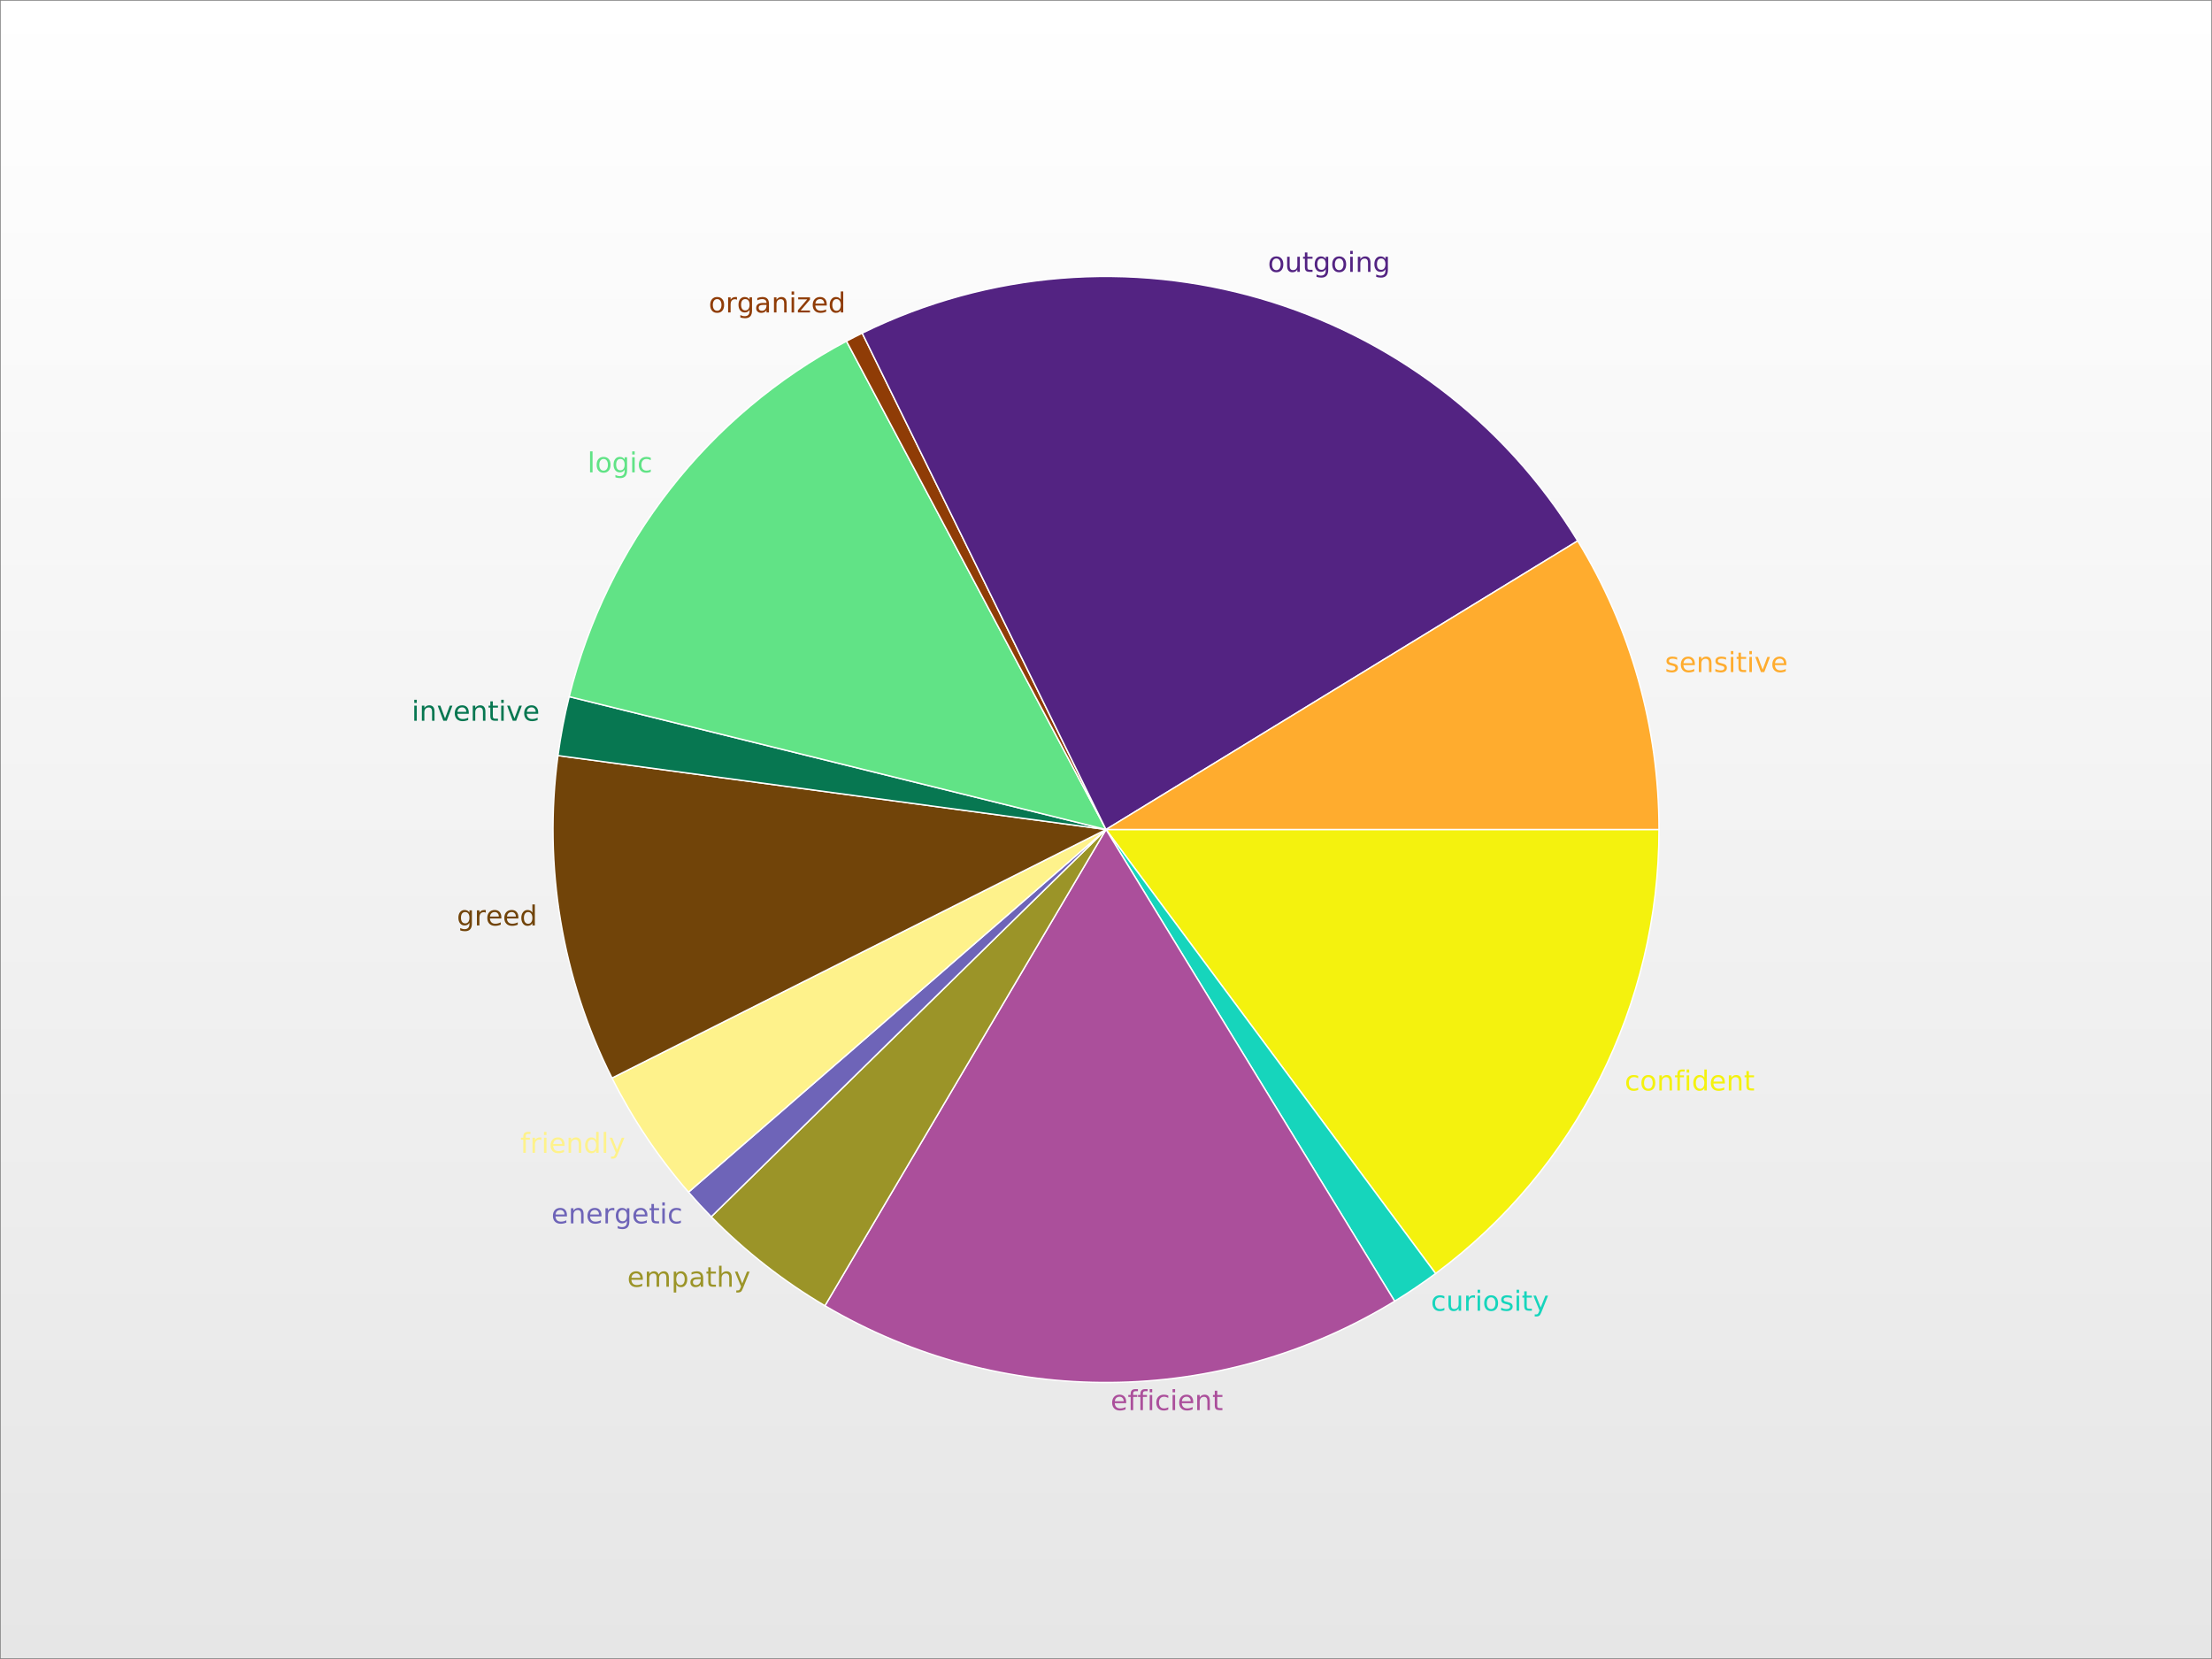
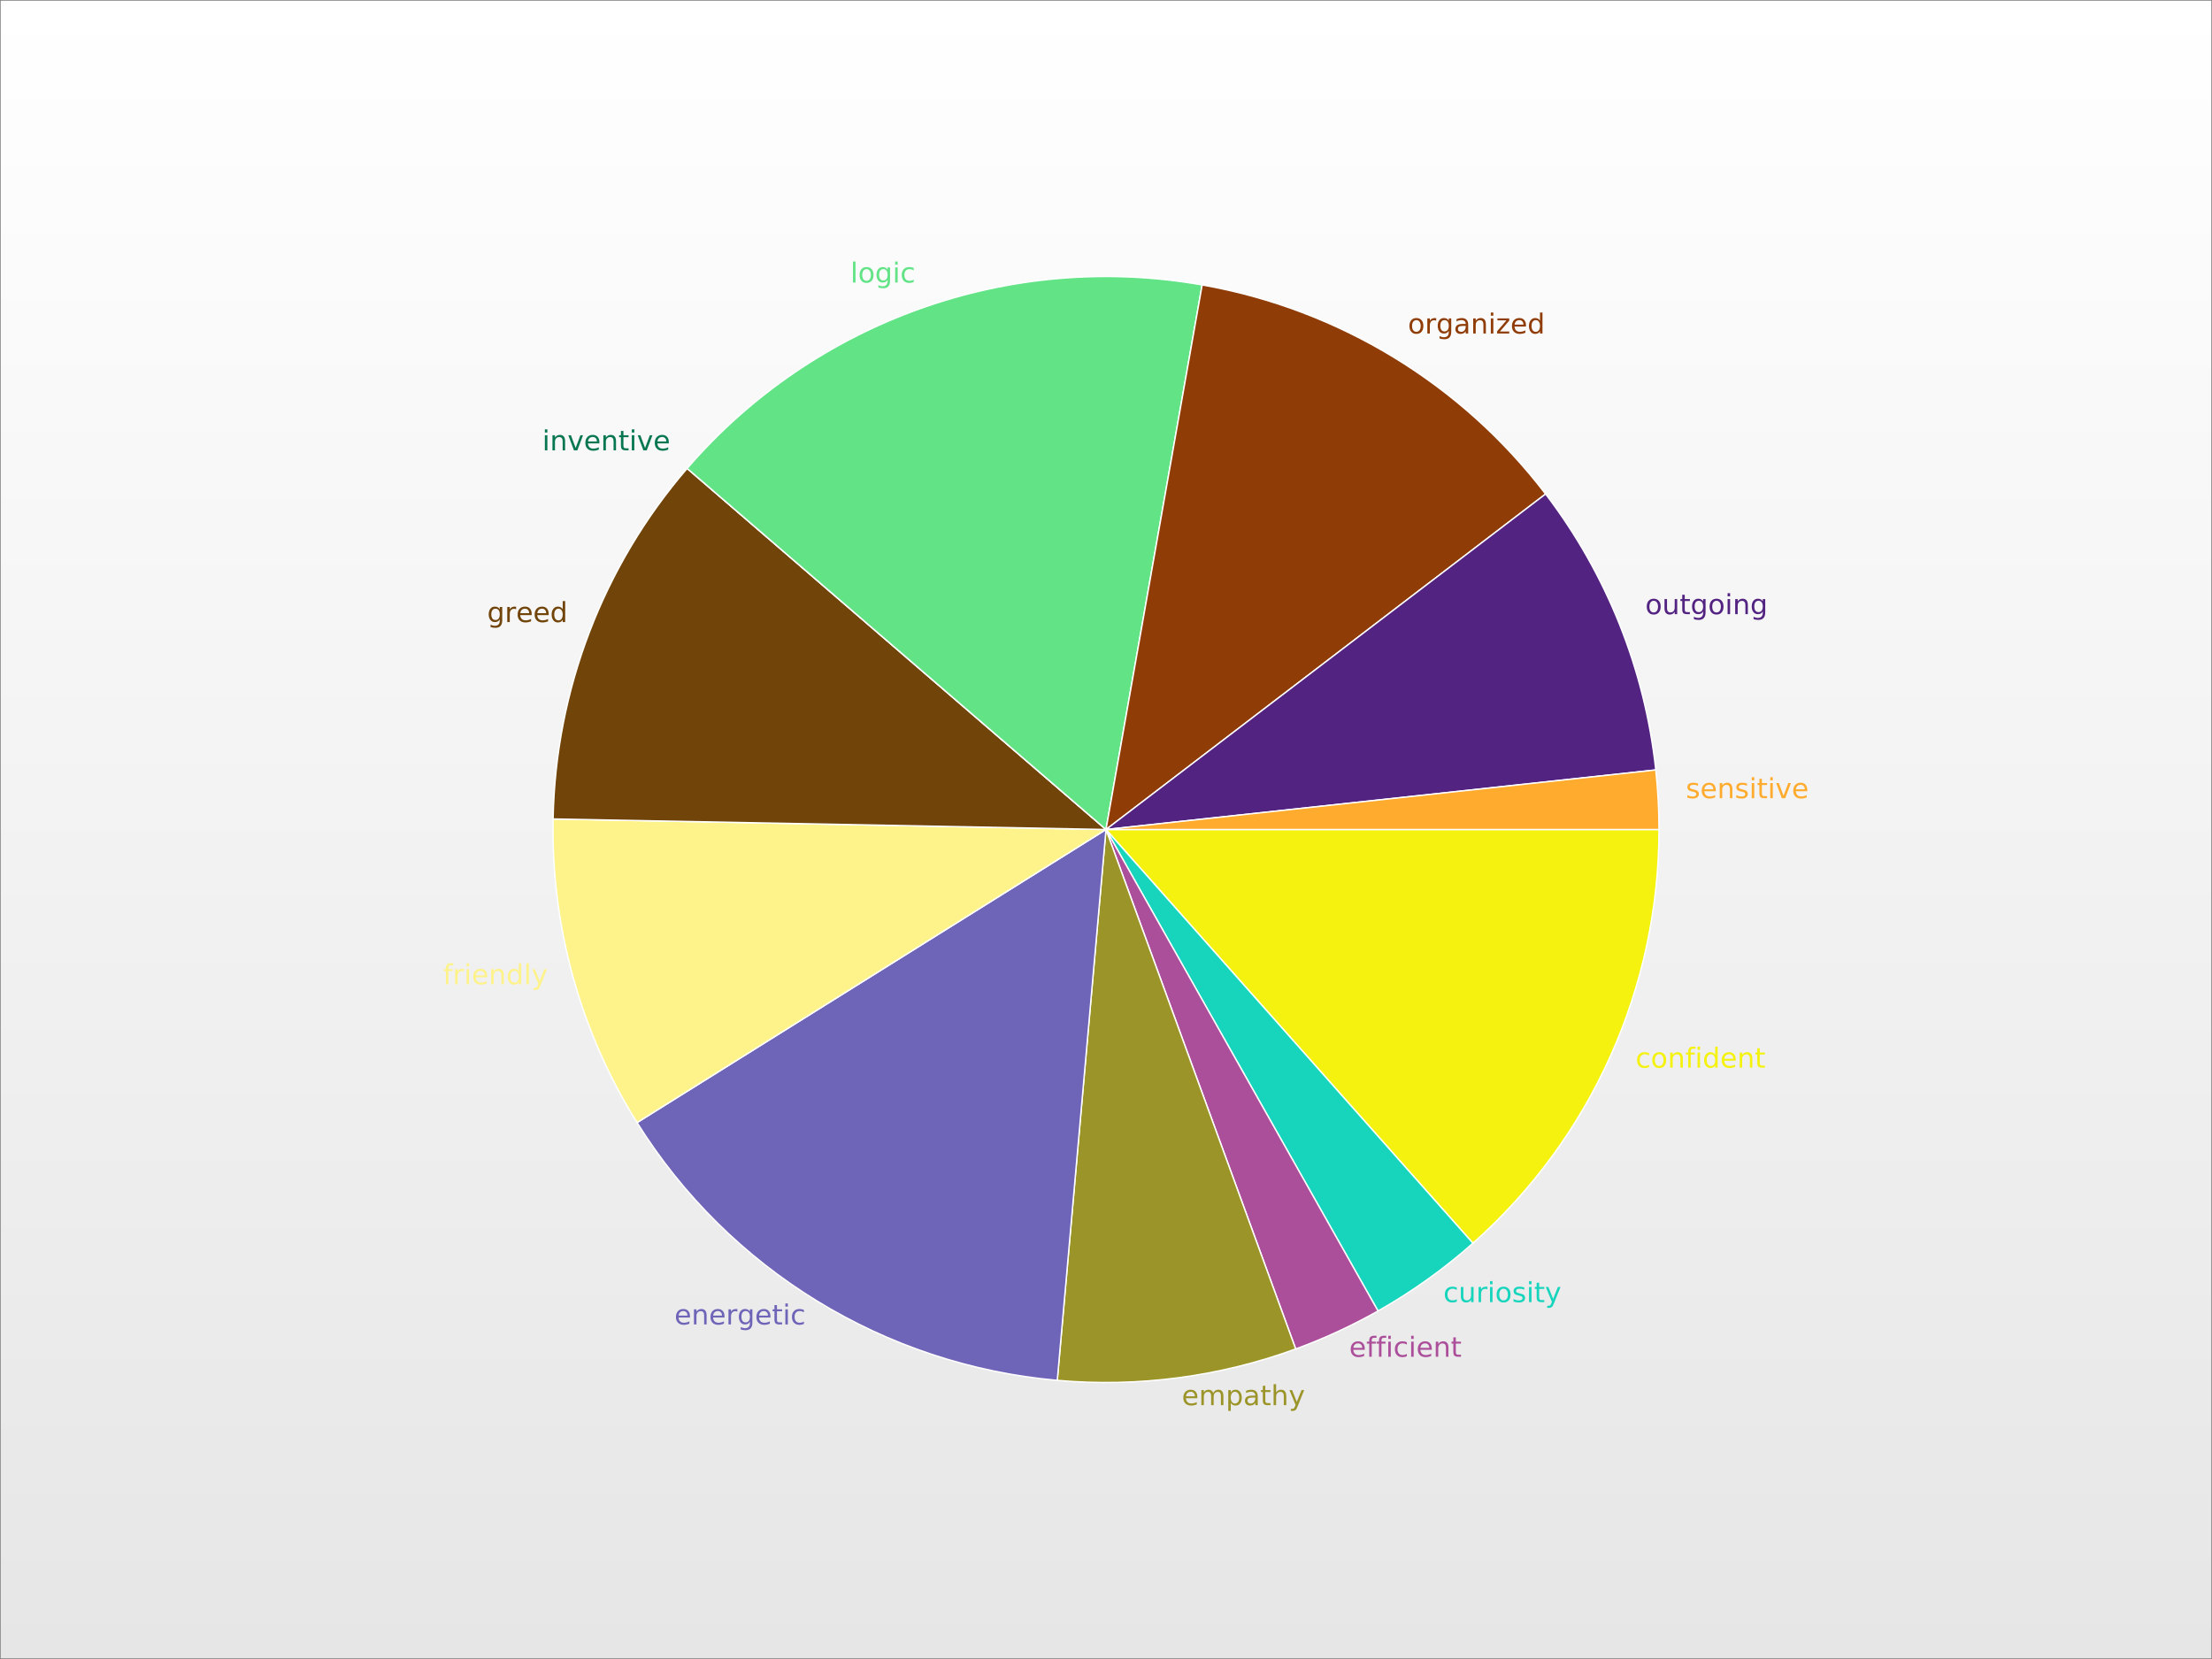
<svg xmlns="http://www.w3.org/2000/svg" xmlns:xlink="http://www.w3.org/1999/xlink" width="800pt" height="600pt" viewBox="0 0 800 600" version="1.1">
  <defs>
    <g>
      <symbol overflow="visible" id="glyph0-0">
        <path style="stroke:none;" d="M 4.875 -5.266 L 4.875 -4.422 C 4.625 -4.555 4.367 -4.66 4.109 -4.734 C 3.859 -4.805 3.602 -4.844 3.344 -4.844 C 2.758 -4.844 2.305 -4.652 1.984 -4.281 C 1.66 -3.914 1.5 -3.398 1.5 -2.734 C 1.5 -2.066 1.66 -1.543 1.984 -1.172 C 2.305 -0.805 2.758 -0.625 3.344 -0.625 C 3.602 -0.625 3.859 -0.656 4.109 -0.719 C 4.367 -0.789 4.625 -0.898 4.875 -1.047 L 4.875 -0.203 C 4.625 -0.086 4.363 -0.004 4.094 0.047 C 3.832 0.105 3.551 0.141 3.25 0.141 C 2.414 0.141 1.754 -0.113 1.266 -0.625 C 0.785 -1.145 0.547 -1.848 0.547 -2.734 C 0.547 -3.617 0.789 -4.316 1.281 -4.828 C 1.77 -5.336 2.441 -5.594 3.297 -5.594 C 3.574 -5.594 3.848 -5.566 4.109 -5.516 C 4.367 -5.461 4.625 -5.379 4.875 -5.266 Z M 4.875 -5.266 " />
      </symbol>
      <symbol overflow="visible" id="glyph0-1">
        <path style="stroke:none;" d="M 3.062 -4.844 C 2.582 -4.844 2.199 -4.652 1.922 -4.281 C 1.641 -3.906 1.5 -3.387 1.5 -2.734 C 1.5 -2.078 1.633 -1.559 1.906 -1.188 C 2.184 -0.812 2.57 -0.625 3.062 -0.625 C 3.539 -0.625 3.922 -0.812 4.203 -1.188 C 4.48 -1.559 4.625 -2.078 4.625 -2.734 C 4.625 -3.379 4.48 -3.891 4.203 -4.266 C 3.922 -4.648 3.539 -4.844 3.062 -4.844 Z M 3.062 -5.594 C 3.84 -5.594 4.457 -5.336 4.906 -4.828 C 5.352 -4.328 5.578 -3.629 5.578 -2.734 C 5.578 -1.836 5.352 -1.133 4.906 -0.625 C 4.457 -0.113 3.84 0.141 3.062 0.141 C 2.281 0.141 1.664 -0.113 1.219 -0.625 C 0.77 -1.133 0.547 -1.836 0.547 -2.734 C 0.547 -3.629 0.77 -4.328 1.219 -4.828 C 1.664 -5.336 2.281 -5.594 3.062 -5.594 Z M 3.062 -5.594 " />
      </symbol>
      <symbol overflow="visible" id="glyph0-2">
        <path style="stroke:none;" d="M 5.484 -3.297 L 5.484 0 L 4.594 0 L 4.594 -3.266 C 4.594 -3.785 4.488 -4.172 4.281 -4.422 C 4.082 -4.68 3.777 -4.812 3.375 -4.812 C 2.895 -4.812 2.512 -4.652 2.234 -4.344 C 1.953 -4.039 1.812 -3.621 1.812 -3.094 L 1.812 0 L 0.906 0 L 0.906 -5.469 L 1.812 -5.469 L 1.812 -4.625 C 2.027 -4.945 2.285 -5.188 2.578 -5.344 C 2.867 -5.508 3.203 -5.594 3.578 -5.594 C 4.199 -5.594 4.676 -5.398 5 -5.016 C 5.32 -4.629 5.484 -4.055 5.484 -3.297 Z M 5.484 -3.297 " />
      </symbol>
      <symbol overflow="visible" id="glyph0-3">
        <path style="stroke:none;" d="M 3.719 -7.594 L 3.719 -6.844 L 2.859 -6.844 C 2.535 -6.844 2.309 -6.773 2.188 -6.641 C 2.062 -6.516 2 -6.285 2 -5.953 L 2 -5.469 L 3.469 -5.469 L 3.469 -4.766 L 2 -4.766 L 2 0 L 1.094 0 L 1.094 -4.766 L 0.234 -4.766 L 0.234 -5.469 L 1.094 -5.469 L 1.094 -5.844 C 1.094 -6.457 1.234 -6.898 1.516 -7.172 C 1.793 -7.449 2.242 -7.594 2.859 -7.594 Z M 3.719 -7.594 " />
      </symbol>
      <symbol overflow="visible" id="glyph0-4">
        <path style="stroke:none;" d="M 0.938 -5.469 L 1.844 -5.469 L 1.844 0 L 0.938 0 Z M 0.938 -7.594 L 1.844 -7.594 L 1.844 -6.453 L 0.938 -6.453 Z M 0.938 -7.594 " />
      </symbol>
      <symbol overflow="visible" id="glyph0-5">
        <path style="stroke:none;" d="M 4.547 -4.641 L 4.547 -7.594 L 5.438 -7.594 L 5.438 0 L 4.547 0 L 4.547 -0.828 C 4.359 -0.492 4.117 -0.246 3.828 -0.094 C 3.535 0.059 3.184 0.141 2.781 0.141 C 2.125 0.141 1.586 -0.117 1.172 -0.641 C 0.754 -1.168 0.547 -1.867 0.547 -2.734 C 0.547 -3.586 0.754 -4.273 1.172 -4.797 C 1.586 -5.324 2.125 -5.594 2.781 -5.594 C 3.184 -5.594 3.535 -5.512 3.828 -5.359 C 4.117 -5.203 4.359 -4.961 4.547 -4.641 Z M 1.484 -2.734 C 1.484 -2.066 1.617 -1.543 1.891 -1.172 C 2.16 -0.797 2.535 -0.609 3.016 -0.609 C 3.48 -0.609 3.852 -0.797 4.125 -1.172 C 4.402 -1.543 4.547 -2.066 4.547 -2.734 C 4.547 -3.387 4.402 -3.906 4.125 -4.281 C 3.852 -4.652 3.48 -4.844 3.016 -4.844 C 2.535 -4.844 2.16 -4.652 1.891 -4.281 C 1.617 -3.906 1.484 -3.387 1.484 -2.734 Z M 1.484 -2.734 " />
      </symbol>
      <symbol overflow="visible" id="glyph0-6">
        <path style="stroke:none;" d="M 5.625 -2.953 L 5.625 -2.516 L 1.484 -2.516 C 1.523 -1.898 1.711 -1.43 2.047 -1.109 C 2.379 -0.785 2.844 -0.625 3.438 -0.625 C 3.777 -0.625 4.113 -0.664 4.438 -0.75 C 4.77 -0.832 5.094 -0.957 5.406 -1.125 L 5.406 -0.281 C 5.082 -0.145 4.746 -0.039 4.406 0.031 C 4.07 0.102 3.73 0.141 3.391 0.141 C 2.516 0.141 1.82 -0.109 1.312 -0.609 C 0.801 -1.117 0.547 -1.812 0.547 -2.688 C 0.547 -3.582 0.785 -4.289 1.266 -4.812 C 1.754 -5.332 2.41 -5.594 3.234 -5.594 C 3.973 -5.594 4.555 -5.355 4.984 -4.891 C 5.41 -4.422 5.625 -3.773 5.625 -2.953 Z M 4.719 -3.219 C 4.719 -3.707 4.582 -4.098 4.312 -4.391 C 4.039 -4.691 3.684 -4.844 3.25 -4.844 C 2.738 -4.844 2.332 -4.695 2.031 -4.406 C 1.738 -4.125 1.566 -3.727 1.516 -3.219 Z M 4.719 -3.219 " />
      </symbol>
      <symbol overflow="visible" id="glyph0-7">
        <path style="stroke:none;" d="M 1.828 -7.016 L 1.828 -5.469 L 3.688 -5.469 L 3.688 -4.766 L 1.828 -4.766 L 1.828 -1.797 C 1.828 -1.359 1.891 -1.07 2.016 -0.938 C 2.137 -0.812 2.391 -0.75 2.766 -0.75 L 3.688 -0.75 L 3.688 0 L 2.766 0 C 2.066 0 1.582 -0.129 1.312 -0.391 C 1.051 -0.648 0.922 -1.117 0.922 -1.797 L 0.922 -4.766 L 0.266 -4.766 L 0.266 -5.469 L 0.922 -5.469 L 0.922 -7.016 Z M 1.828 -7.016 " />
      </symbol>
      <symbol overflow="visible" id="glyph0-8">
        <path style="stroke:none;" d="M 0.844 -2.156 L 0.844 -5.469 L 1.75 -5.469 L 1.75 -2.188 C 1.75 -1.676 1.848 -1.289 2.047 -1.031 C 2.254 -0.77 2.555 -0.641 2.953 -0.641 C 3.441 -0.641 3.828 -0.789 4.109 -1.094 C 4.387 -1.402 4.531 -1.832 4.531 -2.375 L 4.531 -5.469 L 5.438 -5.469 L 5.438 0 L 4.531 0 L 4.531 -0.844 C 4.312 -0.508 4.055 -0.258 3.766 -0.094 C 3.484 0.059 3.148 0.141 2.766 0.141 C 2.141 0.141 1.66 -0.051 1.328 -0.438 C 1.004 -0.832 0.844 -1.406 0.844 -2.156 Z M 3.109 -5.594 Z M 3.109 -5.594 " />
      </symbol>
      <symbol overflow="visible" id="glyph0-9">
        <path style="stroke:none;" d="M 4.109 -4.625 C 4.004 -4.684 3.895 -4.727 3.781 -4.75 C 3.664 -4.777 3.535 -4.797 3.391 -4.797 C 2.879 -4.797 2.488 -4.629 2.219 -4.297 C 1.945 -3.973 1.812 -3.496 1.812 -2.875 L 1.812 0 L 0.906 0 L 0.906 -5.469 L 1.812 -5.469 L 1.812 -4.625 C 1.996 -4.957 2.242 -5.203 2.547 -5.359 C 2.848 -5.512 3.219 -5.594 3.656 -5.594 C 3.715 -5.594 3.785 -5.586 3.859 -5.578 C 3.93 -5.578 4.016 -5.566 4.109 -5.547 Z M 4.109 -4.625 " />
      </symbol>
      <symbol overflow="visible" id="glyph0-10">
        <path style="stroke:none;" d="M 4.422 -5.312 L 4.422 -4.453 C 4.172 -4.586 3.91 -4.688 3.641 -4.75 C 3.367 -4.809 3.082 -4.844 2.781 -4.844 C 2.344 -4.844 2.008 -4.773 1.781 -4.641 C 1.562 -4.504 1.453 -4.301 1.453 -4.031 C 1.453 -3.82 1.531 -3.652 1.688 -3.531 C 1.84 -3.414 2.164 -3.305 2.656 -3.203 L 2.953 -3.125 C 3.598 -2.988 4.051 -2.793 4.312 -2.547 C 4.582 -2.297 4.719 -1.949 4.719 -1.516 C 4.719 -1.004 4.512 -0.598 4.109 -0.297 C 3.711 -0.004 3.164 0.141 2.469 0.141 C 2.164 0.141 1.852 0.105 1.531 0.047 C 1.219 -0.004 0.887 -0.086 0.547 -0.203 L 0.547 -1.125 C 0.879 -0.957 1.203 -0.824 1.516 -0.734 C 1.836 -0.648 2.16 -0.609 2.484 -0.609 C 2.898 -0.609 3.223 -0.68 3.453 -0.828 C 3.68 -0.973 3.797 -1.176 3.797 -1.438 C 3.797 -1.684 3.711 -1.875 3.547 -2 C 3.391 -2.133 3.027 -2.258 2.469 -2.375 L 2.156 -2.453 C 1.602 -2.566 1.199 -2.742 0.953 -2.984 C 0.703 -3.23 0.578 -3.566 0.578 -3.984 C 0.578 -4.504 0.758 -4.898 1.125 -5.172 C 1.488 -5.449 2.008 -5.594 2.688 -5.594 C 3.008 -5.594 3.316 -5.566 3.609 -5.516 C 3.91 -5.473 4.18 -5.402 4.422 -5.312 Z M 4.422 -5.312 " />
      </symbol>
      <symbol overflow="visible" id="glyph0-11">
        <path style="stroke:none;" d="M 3.219 0.516 C 2.969 1.16 2.715 1.582 2.469 1.781 C 2.227 1.977 1.91 2.078 1.516 2.078 L 0.797 2.078 L 0.797 1.328 L 1.312 1.328 C 1.559 1.328 1.754 1.27 1.891 1.156 C 2.023 1.039 2.176 0.762 2.344 0.328 L 2.516 -0.094 L 0.297 -5.469 L 1.25 -5.469 L 2.953 -1.188 L 4.672 -5.469 L 5.625 -5.469 Z M 3.219 0.516 " />
      </symbol>
      <symbol overflow="visible" id="glyph0-12">
        <path style="stroke:none;" d="M 5.203 -4.422 C 5.418 -4.824 5.688 -5.125 6 -5.312 C 6.309 -5.496 6.68 -5.594 7.109 -5.594 C 7.68 -5.594 8.117 -5.395 8.422 -5 C 8.73 -4.602 8.891 -4.035 8.891 -3.297 L 8.891 0 L 7.984 0 L 7.984 -3.266 C 7.984 -3.793 7.887 -4.188 7.703 -4.438 C 7.523 -4.684 7.242 -4.812 6.859 -4.812 C 6.391 -4.812 6.02 -4.652 5.75 -4.344 C 5.488 -4.039 5.359 -3.621 5.359 -3.094 L 5.359 0 L 4.453 0 L 4.453 -3.266 C 4.453 -3.793 4.355 -4.188 4.172 -4.438 C 3.984 -4.684 3.695 -4.812 3.312 -4.812 C 2.852 -4.812 2.488 -4.652 2.219 -4.344 C 1.945 -4.039 1.812 -3.621 1.812 -3.094 L 1.812 0 L 0.906 0 L 0.906 -5.469 L 1.812 -5.469 L 1.812 -4.625 C 2.02 -4.957 2.266 -5.203 2.547 -5.359 C 2.836 -5.512 3.176 -5.594 3.562 -5.594 C 3.965 -5.594 4.305 -5.492 4.578 -5.297 C 4.855 -5.098 5.066 -4.805 5.203 -4.422 Z M 5.203 -4.422 " />
      </symbol>
      <symbol overflow="visible" id="glyph0-13">
        <path style="stroke:none;" d="M 1.812 -0.828 L 1.812 2.078 L 0.906 2.078 L 0.906 -5.469 L 1.812 -5.469 L 1.812 -4.641 C 1.996 -4.961 2.234 -5.203 2.516 -5.359 C 2.805 -5.512 3.156 -5.594 3.562 -5.594 C 4.227 -5.594 4.766 -5.324 5.172 -4.797 C 5.586 -4.273 5.797 -3.586 5.797 -2.734 C 5.797 -1.867 5.586 -1.168 5.172 -0.641 C 4.766 -0.117 4.227 0.141 3.562 0.141 C 3.156 0.141 2.805 0.059 2.516 -0.094 C 2.234 -0.246 1.996 -0.492 1.812 -0.828 Z M 4.875 -2.734 C 4.875 -3.387 4.73 -3.906 4.453 -4.281 C 4.18 -4.652 3.809 -4.844 3.344 -4.844 C 2.863 -4.844 2.488 -4.652 2.219 -4.281 C 1.945 -3.906 1.812 -3.387 1.812 -2.734 C 1.812 -2.066 1.945 -1.543 2.219 -1.172 C 2.488 -0.797 2.863 -0.609 3.344 -0.609 C 3.809 -0.609 4.18 -0.797 4.453 -1.172 C 4.73 -1.543 4.875 -2.066 4.875 -2.734 Z M 4.875 -2.734 " />
      </symbol>
      <symbol overflow="visible" id="glyph0-14">
        <path style="stroke:none;" d="M 3.422 -2.75 C 2.703 -2.75 2.199 -2.664 1.922 -2.5 C 1.641 -2.332 1.5 -2.051 1.5 -1.656 C 1.5 -1.332 1.602 -1.074 1.812 -0.891 C 2.02 -0.703 2.305 -0.609 2.672 -0.609 C 3.168 -0.609 3.57 -0.785 3.875 -1.141 C 4.176 -1.492 4.328 -1.961 4.328 -2.547 L 4.328 -2.75 Z M 5.219 -3.125 L 5.219 0 L 4.328 0 L 4.328 -0.828 C 4.117 -0.492 3.855 -0.246 3.547 -0.094 C 3.242 0.059 2.871 0.141 2.438 0.141 C 1.875 0.141 1.426 -0.016 1.094 -0.328 C 0.758 -0.637 0.594 -1.062 0.594 -1.594 C 0.594 -2.207 0.801 -2.672 1.219 -2.984 C 1.633 -3.293 2.25 -3.453 3.062 -3.453 L 4.328 -3.453 L 4.328 -3.547 C 4.328 -3.949 4.184 -4.27 3.906 -4.5 C 3.633 -4.727 3.254 -4.844 2.766 -4.844 C 2.453 -4.844 2.145 -4.801 1.844 -4.719 C 1.551 -4.645 1.27 -4.535 1 -4.391 L 1 -5.219 C 1.332 -5.34 1.648 -5.438 1.953 -5.5 C 2.262 -5.559 2.566 -5.594 2.859 -5.594 C 3.648 -5.594 4.238 -5.387 4.625 -4.984 C 5.02 -4.578 5.219 -3.957 5.219 -3.125 Z M 5.219 -3.125 " />
      </symbol>
      <symbol overflow="visible" id="glyph0-15">
        <path style="stroke:none;" d="M 5.484 -3.297 L 5.484 0 L 4.594 0 L 4.594 -3.266 C 4.594 -3.785 4.488 -4.172 4.281 -4.422 C 4.082 -4.68 3.777 -4.812 3.375 -4.812 C 2.895 -4.812 2.512 -4.652 2.234 -4.344 C 1.953 -4.039 1.812 -3.621 1.812 -3.094 L 1.812 0 L 0.906 0 L 0.906 -7.594 L 1.812 -7.594 L 1.812 -4.625 C 2.027 -4.945 2.285 -5.188 2.578 -5.344 C 2.867 -5.508 3.203 -5.594 3.578 -5.594 C 4.199 -5.594 4.676 -5.398 5 -5.016 C 5.32 -4.629 5.484 -4.055 5.484 -3.297 Z M 5.484 -3.297 " />
      </symbol>
      <symbol overflow="visible" id="glyph0-16">
        <path style="stroke:none;" d="M 4.547 -2.797 C 4.547 -3.449 4.41 -3.957 4.141 -4.312 C 3.867 -4.664 3.492 -4.844 3.016 -4.844 C 2.523 -4.844 2.145 -4.664 1.875 -4.312 C 1.613 -3.957 1.484 -3.449 1.484 -2.797 C 1.484 -2.148 1.613 -1.645 1.875 -1.281 C 2.145 -0.926 2.523 -0.75 3.016 -0.75 C 3.492 -0.75 3.867 -0.926 4.141 -1.281 C 4.41 -1.645 4.547 -2.148 4.547 -2.797 Z M 5.438 -0.672 C 5.438 0.254 5.227 0.941 4.812 1.391 C 4.406 1.848 3.773 2.078 2.922 2.078 C 2.609 2.078 2.309 2.051 2.031 2 C 1.75 1.957 1.477 1.887 1.219 1.797 L 1.219 0.922 C 1.477 1.066 1.734 1.172 1.984 1.234 C 2.242 1.305 2.508 1.344 2.781 1.344 C 3.363 1.344 3.801 1.184 4.094 0.875 C 4.395 0.57 4.547 0.105 4.547 -0.516 L 4.547 -0.969 C 4.359 -0.645 4.117 -0.398 3.828 -0.234 C 3.535 -0.078 3.184 0 2.781 0 C 2.113 0 1.57 -0.254 1.156 -0.766 C 0.75 -1.273 0.547 -1.953 0.547 -2.797 C 0.547 -3.637 0.75 -4.316 1.156 -4.828 C 1.57 -5.336 2.113 -5.594 2.781 -5.594 C 3.184 -5.594 3.535 -5.512 3.828 -5.359 C 4.117 -5.203 4.359 -4.961 4.547 -4.641 L 4.547 -5.469 L 5.438 -5.469 Z M 5.438 -0.672 " />
      </symbol>
      <symbol overflow="visible" id="glyph0-17">
        <path style="stroke:none;" d="M 0.938 -7.594 L 1.844 -7.594 L 1.844 0 L 0.938 0 Z M 0.938 -7.594 " />
      </symbol>
      <symbol overflow="visible" id="glyph0-18">
        <path style="stroke:none;" d="M 0.297 -5.469 L 1.25 -5.469 L 2.953 -0.875 L 4.672 -5.469 L 5.625 -5.469 L 3.562 0 L 2.344 0 Z M 0.297 -5.469 " />
      </symbol>
      <symbol overflow="visible" id="glyph0-19">
        <path style="stroke:none;" d="M 0.547 -5.469 L 4.812 -5.469 L 4.812 -4.656 L 1.438 -0.719 L 4.812 -0.719 L 4.812 0 L 0.438 0 L 0.438 -0.828 L 3.812 -4.75 L 0.547 -4.75 Z M 0.547 -5.469 " />
      </symbol>
    </g>
    <linearGradient id="linear0" gradientUnits="userSpaceOnUse" x1="400" y1="0" x2="400" y2="600">
      <stop offset="0" style="stop-color:rgb(100%,100%,100%);stop-opacity:1;" />
      <stop offset="1" style="stop-color:rgb(90%,90%,90%);stop-opacity:1;" />
    </linearGradient>
  </defs>
-   <g id="surface66">
+   <g id="surface11">
    <rect x="0" y="0" width="800" height="600" style="fill:url(#linear0);stroke:none;" />
    <path style="fill:none;stroke-width:0.5;stroke-linecap:butt;stroke-linejoin:miter;stroke:rgb(50%,50%,50%);stroke-opacity:1;stroke-miterlimit:10;" d="M 0 0 L 800 0 L 800 600 L 0 600 Z M 0 0 " />
-     <path style="fill-rule:nonzero;fill:rgb(95.603%,94.783%,5.655%);fill-opacity:1;stroke-width:0.5;stroke-linecap:butt;stroke-linejoin:miter;stroke:rgb(100%,100%,100%);stroke-opacity:1;stroke-miterlimit:10;" d="M 400 300 L 600 300 C 600 363.301 570.031 422.867 519.203 460.594 Z M 400 300 " />
-     <path style="fill-rule:nonzero;fill:rgb(8.487%,83.55%,73.597%);fill-opacity:1;stroke-width:0.5;stroke-linecap:butt;stroke-linejoin:miter;stroke:rgb(100%,100%,100%);stroke-opacity:1;stroke-miterlimit:10;" d="M 400 300 L 519.203 460.594 C 514.418 464.148 509.477 467.484 504.391 470.594 Z M 400 300 " />
-     <path style="fill-rule:nonzero;fill:rgb(66.973%,30.814%,60.594%);fill-opacity:1;stroke-width:0.5;stroke-linecap:butt;stroke-linejoin:miter;stroke:rgb(100%,100%,100%);stroke-opacity:1;stroke-miterlimit:10;" d="M 400 300 L 504.391 470.594 C 441.297 509.203 362.047 509.836 298.344 472.238 Z M 400 300 " />
-     <path style="fill-rule:nonzero;fill:rgb(60.68%,58.12%,15.838%);fill-opacity:1;stroke-width:0.5;stroke-linecap:butt;stroke-linejoin:miter;stroke:rgb(100%,100%,100%);stroke-opacity:1;stroke-miterlimit:10;" d="M 400 300 L 298.344 472.238 C 283.293 463.355 269.469 452.539 257.23 440.059 Z M 400 300 " />
-     <path style="fill-rule:nonzero;fill:rgb(43.067%,39.353%,72.301%);fill-opacity:1;stroke-width:0.5;stroke-linecap:butt;stroke-linejoin:miter;stroke:rgb(100%,100%,100%);stroke-opacity:1;stroke-miterlimit:10;" d="M 400 300 L 257.23 440.059 C 254.398 437.172 251.652 434.199 249.004 431.148 Z M 400 300 " />
-     <path style="fill-rule:nonzero;fill:rgb(99.482%,94.94%,54.418%);fill-opacity:1;stroke-width:0.5;stroke-linecap:butt;stroke-linejoin:miter;stroke:rgb(100%,100%,100%);stroke-opacity:1;stroke-miterlimit:10;" d="M 400 300 L 249.004 431.148 C 238.102 418.598 228.809 404.738 221.336 389.887 Z M 400 300 " />
-     <path style="fill-rule:nonzero;fill:rgb(44.485%,26.824%,3.592%);fill-opacity:1;stroke-width:0.5;stroke-linecap:butt;stroke-linejoin:miter;stroke:rgb(100%,100%,100%);stroke-opacity:1;stroke-miterlimit:10;" d="M 400 300 L 221.336 389.887 C 203.219 353.871 196.406 313.219 201.797 273.262 Z M 400 300 " />
-     <path style="fill-rule:nonzero;fill:rgb(2.744%,46.489%,31.847%);fill-opacity:1;stroke-width:0.5;stroke-linecap:butt;stroke-linejoin:miter;stroke:rgb(100%,100%,100%);stroke-opacity:1;stroke-miterlimit:10;" d="M 400 300 L 201.797 273.262 C 202.762 266.09 204.121 258.973 205.859 251.945 Z M 400 300 " />
-     <path style="fill-rule:nonzero;fill:rgb(38.001%,89.179%,52.575%);fill-opacity:1;stroke-width:0.5;stroke-linecap:butt;stroke-linejoin:miter;stroke:rgb(100%,100%,100%);stroke-opacity:1;stroke-miterlimit:10;" d="M 400 300 L 205.859 251.945 C 219.508 196.797 255.973 150.055 306.145 123.391 Z M 400 300 " />
-     <path style="fill-rule:nonzero;fill:rgb(56.051%,23.612%,2.386%);fill-opacity:1;stroke-width:0.5;stroke-linecap:butt;stroke-linejoin:miter;stroke:rgb(100%,100%,100%);stroke-opacity:1;stroke-miterlimit:10;" d="M 400 300 L 306.145 123.391 C 308.023 122.391 309.918 121.422 311.828 120.484 Z M 400 300 " />
-     <path style="fill-rule:nonzero;fill:rgb(32.514%,13.67%,51.022%);fill-opacity:1;stroke-width:0.5;stroke-linecap:butt;stroke-linejoin:miter;stroke:rgb(100%,100%,100%);stroke-opacity:1;stroke-miterlimit:10;" d="M 400 300 L 311.828 120.484 C 404.543 74.945 516.68 107.504 570.594 195.609 Z M 400 300 " />
-     <path style="fill-rule:nonzero;fill:rgb(99.868%,67.448%,18.184%);fill-opacity:1;stroke-width:0.5;stroke-linecap:butt;stroke-linejoin:miter;stroke:rgb(100%,100%,100%);stroke-opacity:1;stroke-miterlimit:10;" d="M 400 300 L 570.594 195.609 C 589.824 227.035 600 263.16 600 300 Z M 400 300 " />
+     <path style="fill-rule:nonzero;fill:rgb(95.603%,94.783%,5.655%);fill-opacity:1;stroke-width:0.5;stroke-linecap:butt;stroke-linejoin:miter;stroke:rgb(100%,100%,100%);stroke-opacity:1;stroke-miterlimit:10;" d="M 400 300 L 600 300 C 600 357.203 575.504 411.672 532.707 449.629 Z M 400 300 " />
+     <path style="fill-rule:nonzero;fill:rgb(8.487%,83.55%,73.597%);fill-opacity:1;stroke-width:0.5;stroke-linecap:butt;stroke-linejoin:miter;stroke:rgb(100%,100%,100%);stroke-opacity:1;stroke-miterlimit:10;" d="M 400 300 L 532.707 449.629 C 522.16 458.984 510.648 467.199 498.375 474.133 Z M 400 300 " />
+     <path style="fill-rule:nonzero;fill:rgb(66.973%,30.814%,60.594%);fill-opacity:1;stroke-width:0.5;stroke-linecap:butt;stroke-linejoin:miter;stroke:rgb(100%,100%,100%);stroke-opacity:1;stroke-miterlimit:10;" d="M 400 300 L 498.375 474.133 C 488.844 479.52 478.887 484.109 468.602 487.867 Z M 400 300 " />
+     <path style="fill-rule:nonzero;fill:rgb(60.68%,58.12%,15.838%);fill-opacity:1;stroke-width:0.5;stroke-linecap:butt;stroke-linejoin:miter;stroke:rgb(100%,100%,100%);stroke-opacity:1;stroke-miterlimit:10;" d="M 400 300 L 468.602 487.867 C 441.043 497.93 411.605 501.809 382.375 499.223 Z M 400 300 " />
+     <path style="fill-rule:nonzero;fill:rgb(43.067%,39.353%,72.301%);fill-opacity:1;stroke-width:0.5;stroke-linecap:butt;stroke-linejoin:miter;stroke:rgb(100%,100%,100%);stroke-opacity:1;stroke-miterlimit:10;" d="M 400 300 L 382.375 499.223 C 319.906 493.695 263.645 459.188 230.402 406.004 Z M 400 300 " />
+     <path style="fill-rule:nonzero;fill:rgb(99.482%,94.94%,54.418%);fill-opacity:1;stroke-width:0.5;stroke-linecap:butt;stroke-linejoin:miter;stroke:rgb(100%,100%,100%);stroke-opacity:1;stroke-miterlimit:10;" d="M 400 300 L 230.402 406.004 C 209.848 373.113 199.297 334.957 200.035 296.18 Z M 400 300 " />
+     <path style="fill-rule:nonzero;fill:rgb(44.485%,26.824%,3.592%);fill-opacity:1;stroke-width:0.5;stroke-linecap:butt;stroke-linejoin:miter;stroke:rgb(100%,100%,100%);stroke-opacity:1;stroke-miterlimit:10;" d="M 400 300 L 200.035 296.18 C 200.926 249.562 218.078 204.719 248.523 169.406 Z M 400 300 " />
+     <path style="fill-rule:nonzero;fill:rgb(2.744%,46.489%,31.847%);fill-opacity:1;stroke-width:0.5;stroke-linecap:butt;stroke-linejoin:miter;stroke:rgb(100%,100%,100%);stroke-opacity:1;stroke-miterlimit:10;" d="M 400 300 L 248.523 169.406 Z M 400 300 " />
+     <path style="fill-rule:nonzero;fill:rgb(38.001%,89.179%,52.575%);fill-opacity:1;stroke-width:0.5;stroke-linecap:butt;stroke-linejoin:miter;stroke:rgb(100%,100%,100%);stroke-opacity:1;stroke-miterlimit:10;" d="M 400 300 L 248.523 169.406 C 294.566 116 365.336 90.785 434.777 103.047 Z M 400 300 " />
+     <path style="fill-rule:nonzero;fill:rgb(56.051%,23.612%,2.386%);fill-opacity:1;stroke-width:0.5;stroke-linecap:butt;stroke-linejoin:miter;stroke:rgb(100%,100%,100%);stroke-opacity:1;stroke-miterlimit:10;" d="M 400 300 L 434.777 103.047 C 484.199 111.773 528.535 138.762 558.984 178.656 Z M 400 300 " />
+     <path style="fill-rule:nonzero;fill:rgb(32.514%,13.67%,51.022%);fill-opacity:1;stroke-width:0.5;stroke-linecap:butt;stroke-linejoin:miter;stroke:rgb(100%,100%,100%);stroke-opacity:1;stroke-miterlimit:10;" d="M 400 300 L 558.984 178.656 C 581.125 207.664 594.906 242.18 598.836 278.461 Z M 400 300 " />
+     <path style="fill-rule:nonzero;fill:rgb(99.868%,67.448%,18.184%);fill-opacity:1;stroke-width:0.5;stroke-linecap:butt;stroke-linejoin:miter;stroke:rgb(100%,100%,100%);stroke-opacity:1;stroke-miterlimit:10;" d="M 400 300 L 598.836 278.461 C 599.613 285.613 600 292.805 600 300 Z M 400 300 " />
    <g style="fill:rgb(95.603%,94.783%,5.655%);fill-opacity:1;">
-       <use xlink:href="#glyph0-0" x="587.598" y="394.383" />
-       <use xlink:href="#glyph0-1" x="593.096" y="394.383" />
-       <use xlink:href="#glyph0-2" x="599.214" y="394.383" />
-       <use xlink:href="#glyph0-3" x="605.552" y="394.383" />
-       <use xlink:href="#glyph0-4" x="609.072" y="394.383" />
-       <use xlink:href="#glyph0-5" x="611.851" y="394.383" />
-       <use xlink:href="#glyph0-6" x="618.198" y="394.383" />
-       <use xlink:href="#glyph0-2" x="624.351" y="394.383" />
-       <use xlink:href="#glyph0-7" x="630.688" y="394.383" />
+       <use xlink:href="#glyph0-0" x="591.523" y="386.133" />
+       <use xlink:href="#glyph0-1" x="597.021" y="386.133" />
+       <use xlink:href="#glyph0-2" x="603.14" y="386.133" />
+       <use xlink:href="#glyph0-3" x="609.478" y="386.133" />
+       <use xlink:href="#glyph0-4" x="612.998" y="386.133" />
+       <use xlink:href="#glyph0-5" x="615.776" y="386.133" />
+       <use xlink:href="#glyph0-6" x="622.124" y="386.133" />
+       <use xlink:href="#glyph0-2" x="628.276" y="386.133" />
+       <use xlink:href="#glyph0-7" x="634.614" y="386.133" />
    </g>
    <g style="fill:rgb(8.487%,83.55%,73.597%);fill-opacity:1;">
-       <use xlink:href="#glyph0-0" x="517.504" y="474.047" />
-       <use xlink:href="#glyph0-8" x="523.002" y="474.047" />
-       <use xlink:href="#glyph0-9" x="529.34" y="474.047" />
-       <use xlink:href="#glyph0-4" x="533.451" y="474.047" />
-       <use xlink:href="#glyph0-1" x="536.229" y="474.047" />
-       <use xlink:href="#glyph0-10" x="542.348" y="474.047" />
-       <use xlink:href="#glyph0-4" x="547.558" y="474.047" />
-       <use xlink:href="#glyph0-7" x="550.336" y="474.047" />
-       <use xlink:href="#glyph0-11" x="554.257" y="474.047" />
+       <use xlink:href="#glyph0-0" x="522" y="470.93" />
+       <use xlink:href="#glyph0-8" x="527.498" y="470.93" />
+       <use xlink:href="#glyph0-9" x="533.836" y="470.93" />
+       <use xlink:href="#glyph0-4" x="537.947" y="470.93" />
+       <use xlink:href="#glyph0-1" x="540.726" y="470.93" />
+       <use xlink:href="#glyph0-10" x="546.844" y="470.93" />
+       <use xlink:href="#glyph0-4" x="552.054" y="470.93" />
+       <use xlink:href="#glyph0-7" x="554.832" y="470.93" />
+       <use xlink:href="#glyph0-11" x="558.753" y="470.93" />
    </g>
    <g style="fill:rgb(66.973%,30.814%,60.594%);fill-opacity:1;">
-       <use xlink:href="#glyph0-6" x="401.676" y="509.992" />
-       <use xlink:href="#glyph0-3" x="407.828" y="509.992" />
-       <use xlink:href="#glyph0-3" x="411.349" y="509.992" />
-       <use xlink:href="#glyph0-4" x="414.869" y="509.992" />
-       <use xlink:href="#glyph0-0" x="417.647" y="509.992" />
-       <use xlink:href="#glyph0-4" x="423.146" y="509.992" />
-       <use xlink:href="#glyph0-6" x="425.924" y="509.992" />
-       <use xlink:href="#glyph0-2" x="432.076" y="509.992" />
-       <use xlink:href="#glyph0-7" x="438.414" y="509.992" />
+       <use xlink:href="#glyph0-6" x="487.957" y="490.691" />
+       <use xlink:href="#glyph0-3" x="494.109" y="490.691" />
+       <use xlink:href="#glyph0-3" x="497.63" y="490.691" />
+       <use xlink:href="#glyph0-4" x="501.15" y="490.691" />
+       <use xlink:href="#glyph0-0" x="503.929" y="490.691" />
+       <use xlink:href="#glyph0-4" x="509.427" y="490.691" />
+       <use xlink:href="#glyph0-6" x="512.205" y="490.691" />
+       <use xlink:href="#glyph0-2" x="518.357" y="490.691" />
+       <use xlink:href="#glyph0-7" x="524.695" y="490.691" />
    </g>
    <g style="fill:rgb(60.68%,58.12%,15.838%);fill-opacity:1;">
-       <use xlink:href="#glyph0-6" x="226.863" y="465.371" />
-       <use xlink:href="#glyph0-12" x="233.016" y="465.371" />
-       <use xlink:href="#glyph0-13" x="242.757" y="465.371" />
-       <use xlink:href="#glyph0-14" x="249.104" y="465.371" />
-       <use xlink:href="#glyph0-7" x="255.232" y="465.371" />
-       <use xlink:href="#glyph0-15" x="259.153" y="465.371" />
-       <use xlink:href="#glyph0-11" x="265.491" y="465.371" />
+       <use xlink:href="#glyph0-6" x="427.422" y="508.203" />
+       <use xlink:href="#glyph0-12" x="433.574" y="508.203" />
+       <use xlink:href="#glyph0-13" x="443.315" y="508.203" />
+       <use xlink:href="#glyph0-14" x="449.663" y="508.203" />
+       <use xlink:href="#glyph0-7" x="455.791" y="508.203" />
+       <use xlink:href="#glyph0-15" x="459.712" y="508.203" />
+       <use xlink:href="#glyph0-11" x="466.05" y="508.203" />
    </g>
    <g style="fill:rgb(43.067%,39.353%,72.301%);fill-opacity:1;">
-       <use xlink:href="#glyph0-6" x="199.422" y="442.449" />
-       <use xlink:href="#glyph0-2" x="205.574" y="442.449" />
-       <use xlink:href="#glyph0-6" x="211.912" y="442.449" />
-       <use xlink:href="#glyph0-9" x="218.064" y="442.449" />
-       <use xlink:href="#glyph0-16" x="222.176" y="442.449" />
-       <use xlink:href="#glyph0-6" x="228.523" y="442.449" />
-       <use xlink:href="#glyph0-7" x="234.676" y="442.449" />
-       <use xlink:href="#glyph0-4" x="238.597" y="442.449" />
-       <use xlink:href="#glyph0-0" x="241.375" y="442.449" />
+       <use xlink:href="#glyph0-6" x="243.918" y="479.008" />
+       <use xlink:href="#glyph0-2" x="250.07" y="479.008" />
+       <use xlink:href="#glyph0-6" x="256.408" y="479.008" />
+       <use xlink:href="#glyph0-9" x="262.561" y="479.008" />
+       <use xlink:href="#glyph0-16" x="266.672" y="479.008" />
+       <use xlink:href="#glyph0-6" x="273.02" y="479.008" />
+       <use xlink:href="#glyph0-7" x="279.172" y="479.008" />
+       <use xlink:href="#glyph0-4" x="283.093" y="479.008" />
+       <use xlink:href="#glyph0-0" x="285.871" y="479.008" />
    </g>
    <g style="fill:rgb(99.482%,94.94%,54.418%);fill-opacity:1;">
-       <use xlink:href="#glyph0-3" x="188.16" y="416.949" />
-       <use xlink:href="#glyph0-9" x="191.681" y="416.949" />
-       <use xlink:href="#glyph0-4" x="195.792" y="416.949" />
-       <use xlink:href="#glyph0-6" x="198.57" y="416.949" />
-       <use xlink:href="#glyph0-2" x="204.723" y="416.949" />
-       <use xlink:href="#glyph0-5" x="211.061" y="416.949" />
-       <use xlink:href="#glyph0-17" x="217.408" y="416.949" />
-       <use xlink:href="#glyph0-11" x="220.187" y="416.949" />
+       <use xlink:href="#glyph0-3" x="160.18" y="355.965" />
+       <use xlink:href="#glyph0-9" x="163.7" y="355.965" />
+       <use xlink:href="#glyph0-4" x="167.812" y="355.965" />
+       <use xlink:href="#glyph0-6" x="170.59" y="355.965" />
+       <use xlink:href="#glyph0-2" x="176.742" y="355.965" />
+       <use xlink:href="#glyph0-5" x="183.08" y="355.965" />
+       <use xlink:href="#glyph0-17" x="189.428" y="355.965" />
+       <use xlink:href="#glyph0-11" x="192.206" y="355.965" />
    </g>
    <g style="fill:rgb(44.485%,26.824%,3.592%);fill-opacity:1;">
-       <use xlink:href="#glyph0-16" x="165.234" y="334.703" />
-       <use xlink:href="#glyph0-9" x="171.582" y="334.703" />
-       <use xlink:href="#glyph0-6" x="175.693" y="334.703" />
-       <use xlink:href="#glyph0-6" x="181.846" y="334.703" />
-       <use xlink:href="#glyph0-5" x="187.998" y="334.703" />
+       <use xlink:href="#glyph0-16" x="176.203" y="224.98" />
+       <use xlink:href="#glyph0-9" x="182.551" y="224.98" />
+       <use xlink:href="#glyph0-6" x="186.662" y="224.98" />
+       <use xlink:href="#glyph0-6" x="192.814" y="224.98" />
+       <use xlink:href="#glyph0-5" x="198.967" y="224.98" />
    </g>
    <g style="fill:rgb(2.744%,46.489%,31.847%);fill-opacity:1;">
-       <use xlink:href="#glyph0-4" x="148.887" y="260.676" />
-       <use xlink:href="#glyph0-2" x="151.665" y="260.676" />
-       <use xlink:href="#glyph0-18" x="158.003" y="260.676" />
-       <use xlink:href="#glyph0-6" x="163.921" y="260.676" />
-       <use xlink:href="#glyph0-2" x="170.073" y="260.676" />
-       <use xlink:href="#glyph0-7" x="176.411" y="260.676" />
-       <use xlink:href="#glyph0-4" x="180.332" y="260.676" />
-       <use xlink:href="#glyph0-18" x="183.11" y="260.676" />
-       <use xlink:href="#glyph0-6" x="189.028" y="260.676" />
+       <use xlink:href="#glyph0-4" x="196.121" y="162.879" />
+       <use xlink:href="#glyph0-2" x="198.899" y="162.879" />
+       <use xlink:href="#glyph0-18" x="205.237" y="162.879" />
+       <use xlink:href="#glyph0-6" x="211.155" y="162.879" />
+       <use xlink:href="#glyph0-2" x="217.308" y="162.879" />
+       <use xlink:href="#glyph0-7" x="223.646" y="162.879" />
+       <use xlink:href="#glyph0-4" x="227.566" y="162.879" />
+       <use xlink:href="#glyph0-18" x="230.345" y="162.879" />
+       <use xlink:href="#glyph0-6" x="236.263" y="162.879" />
    </g>
    <g style="fill:rgb(38.001%,89.179%,52.575%);fill-opacity:1;">
-       <use xlink:href="#glyph0-17" x="212.461" y="170.836" />
-       <use xlink:href="#glyph0-1" x="215.239" y="170.836" />
-       <use xlink:href="#glyph0-16" x="221.357" y="170.836" />
-       <use xlink:href="#glyph0-4" x="227.705" y="170.836" />
-       <use xlink:href="#glyph0-0" x="230.483" y="170.836" />
+       <use xlink:href="#glyph0-17" x="307.562" y="102.18" />
+       <use xlink:href="#glyph0-1" x="310.341" y="102.18" />
+       <use xlink:href="#glyph0-16" x="316.459" y="102.18" />
+       <use xlink:href="#glyph0-4" x="322.807" y="102.18" />
+       <use xlink:href="#glyph0-0" x="325.585" y="102.18" />
    </g>
    <g style="fill:rgb(56.051%,23.612%,2.386%);fill-opacity:1;">
-       <use xlink:href="#glyph0-1" x="256.309" y="113.012" />
-       <use xlink:href="#glyph0-9" x="262.427" y="113.012" />
-       <use xlink:href="#glyph0-16" x="266.538" y="113.012" />
-       <use xlink:href="#glyph0-14" x="272.886" y="113.012" />
-       <use xlink:href="#glyph0-2" x="279.014" y="113.012" />
-       <use xlink:href="#glyph0-4" x="285.352" y="113.012" />
-       <use xlink:href="#glyph0-19" x="288.13" y="113.012" />
-       <use xlink:href="#glyph0-6" x="293.379" y="113.012" />
-       <use xlink:href="#glyph0-5" x="299.531" y="113.012" />
+       <use xlink:href="#glyph0-1" x="509.195" y="120.621" />
+       <use xlink:href="#glyph0-9" x="515.313" y="120.621" />
+       <use xlink:href="#glyph0-16" x="519.425" y="120.621" />
+       <use xlink:href="#glyph0-14" x="525.772" y="120.621" />
+       <use xlink:href="#glyph0-2" x="531.9" y="120.621" />
+       <use xlink:href="#glyph0-4" x="538.238" y="120.621" />
+       <use xlink:href="#glyph0-19" x="541.017" y="120.621" />
+       <use xlink:href="#glyph0-6" x="546.266" y="120.621" />
+       <use xlink:href="#glyph0-5" x="552.418" y="120.621" />
    </g>
    <g style="fill:rgb(32.514%,13.67%,51.022%);fill-opacity:1;">
-       <use xlink:href="#glyph0-1" x="458.551" y="98.328" />
-       <use xlink:href="#glyph0-8" x="464.669" y="98.328" />
-       <use xlink:href="#glyph0-7" x="471.007" y="98.328" />
-       <use xlink:href="#glyph0-16" x="474.928" y="98.328" />
-       <use xlink:href="#glyph0-1" x="481.275" y="98.328" />
-       <use xlink:href="#glyph0-4" x="487.394" y="98.328" />
-       <use xlink:href="#glyph0-2" x="490.172" y="98.328" />
-       <use xlink:href="#glyph0-16" x="496.51" y="98.328" />
+       <use xlink:href="#glyph0-1" x="595.027" y="222.125" />
+       <use xlink:href="#glyph0-8" x="601.146" y="222.125" />
+       <use xlink:href="#glyph0-7" x="607.483" y="222.125" />
+       <use xlink:href="#glyph0-16" x="611.404" y="222.125" />
+       <use xlink:href="#glyph0-1" x="617.752" y="222.125" />
+       <use xlink:href="#glyph0-4" x="623.87" y="222.125" />
+       <use xlink:href="#glyph0-2" x="626.648" y="222.125" />
+       <use xlink:href="#glyph0-16" x="632.986" y="222.125" />
    </g>
    <g style="fill:rgb(99.868%,67.448%,18.184%);fill-opacity:1;">
-       <use xlink:href="#glyph0-10" x="602.133" y="243.062" />
-       <use xlink:href="#glyph0-6" x="607.343" y="243.062" />
-       <use xlink:href="#glyph0-2" x="613.495" y="243.062" />
-       <use xlink:href="#glyph0-10" x="619.833" y="243.062" />
-       <use xlink:href="#glyph0-4" x="625.043" y="243.062" />
-       <use xlink:href="#glyph0-7" x="627.821" y="243.062" />
-       <use xlink:href="#glyph0-4" x="631.742" y="243.062" />
-       <use xlink:href="#glyph0-18" x="634.521" y="243.062" />
-       <use xlink:href="#glyph0-6" x="640.438" y="243.062" />
+       <use xlink:href="#glyph0-10" x="609.695" y="288.676" />
+       <use xlink:href="#glyph0-6" x="614.905" y="288.676" />
+       <use xlink:href="#glyph0-2" x="621.058" y="288.676" />
+       <use xlink:href="#glyph0-10" x="627.396" y="288.676" />
+       <use xlink:href="#glyph0-4" x="632.605" y="288.676" />
+       <use xlink:href="#glyph0-7" x="635.384" y="288.676" />
+       <use xlink:href="#glyph0-4" x="639.305" y="288.676" />
+       <use xlink:href="#glyph0-18" x="642.083" y="288.676" />
+       <use xlink:href="#glyph0-6" x="648.001" y="288.676" />
    </g>
  </g>
</svg>
